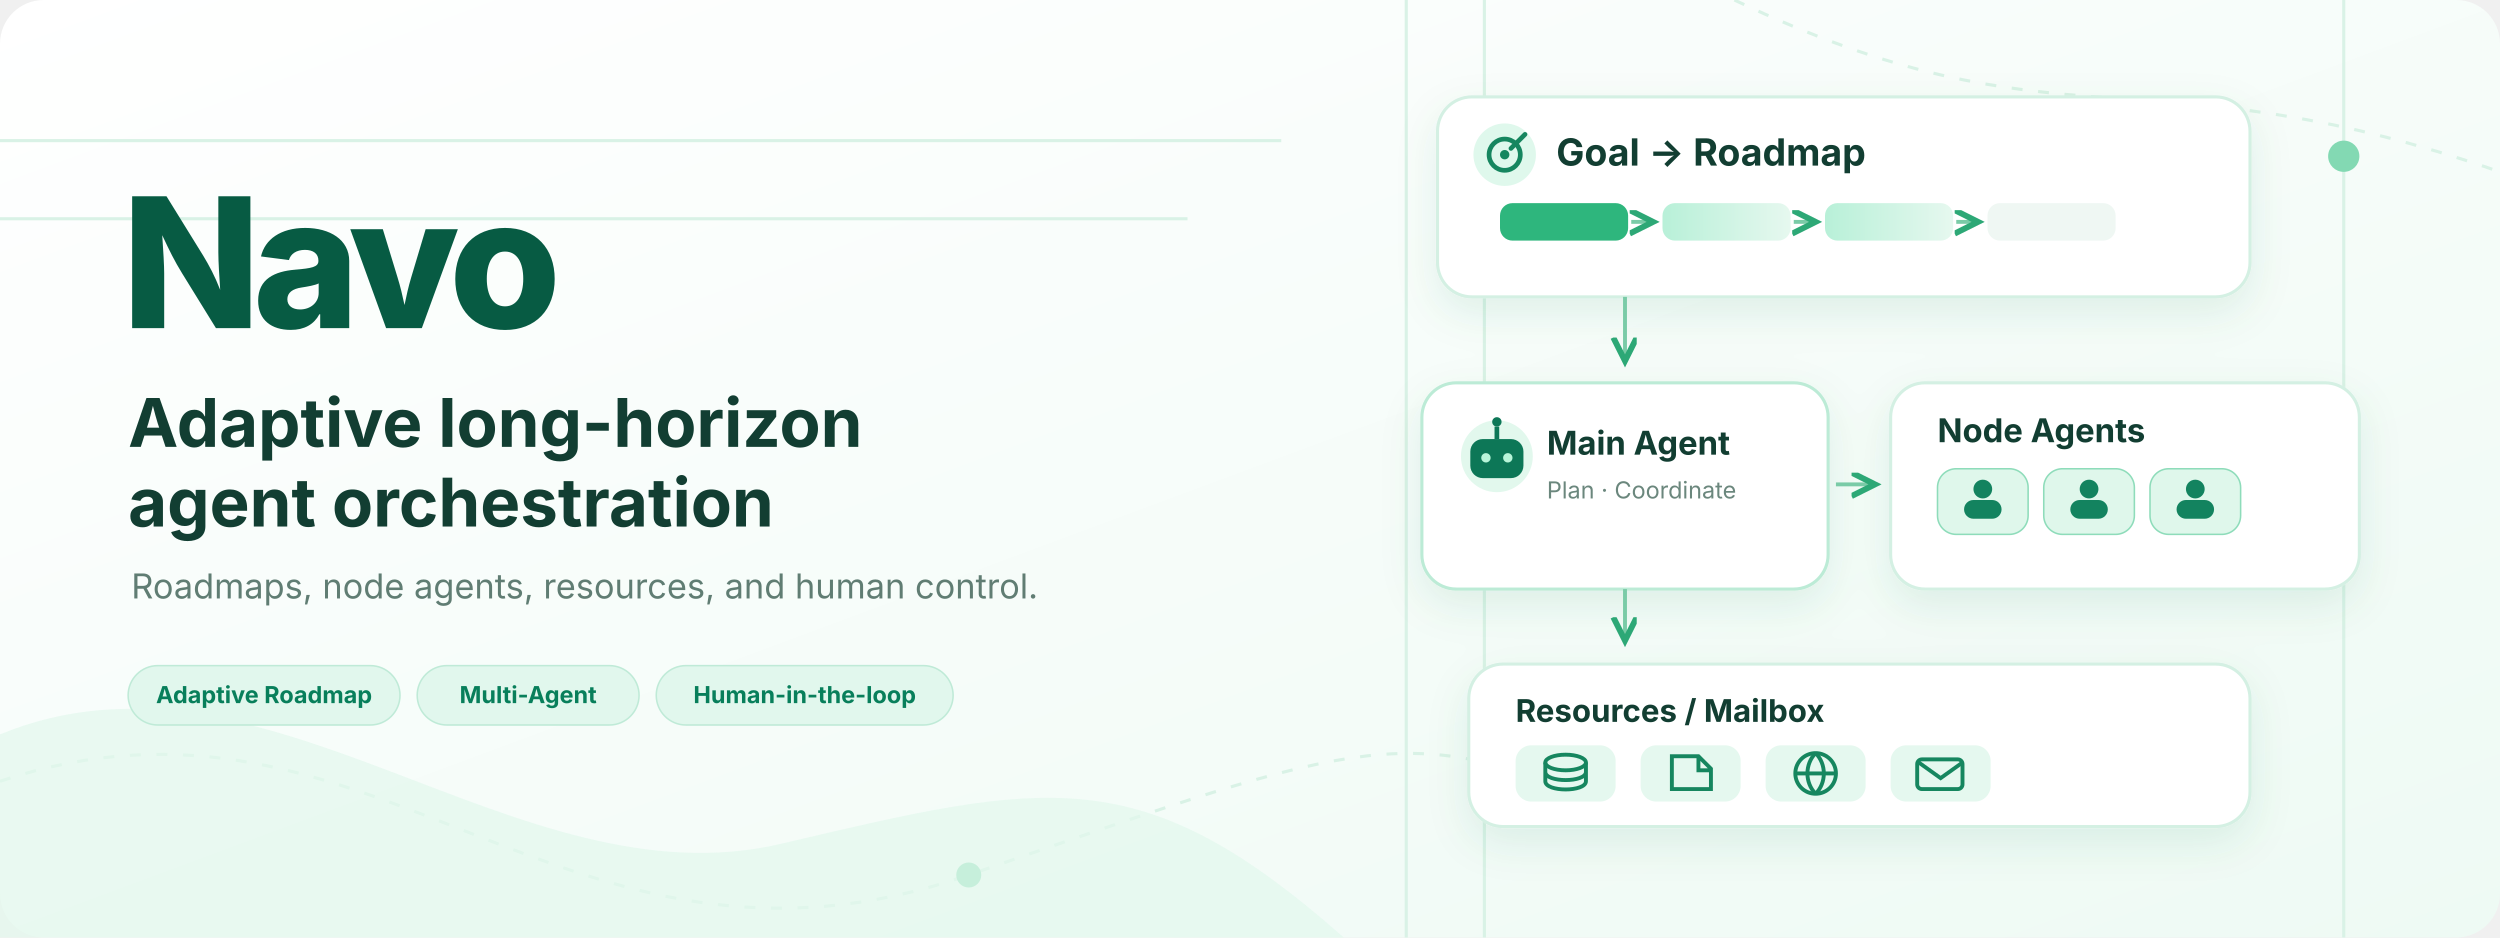
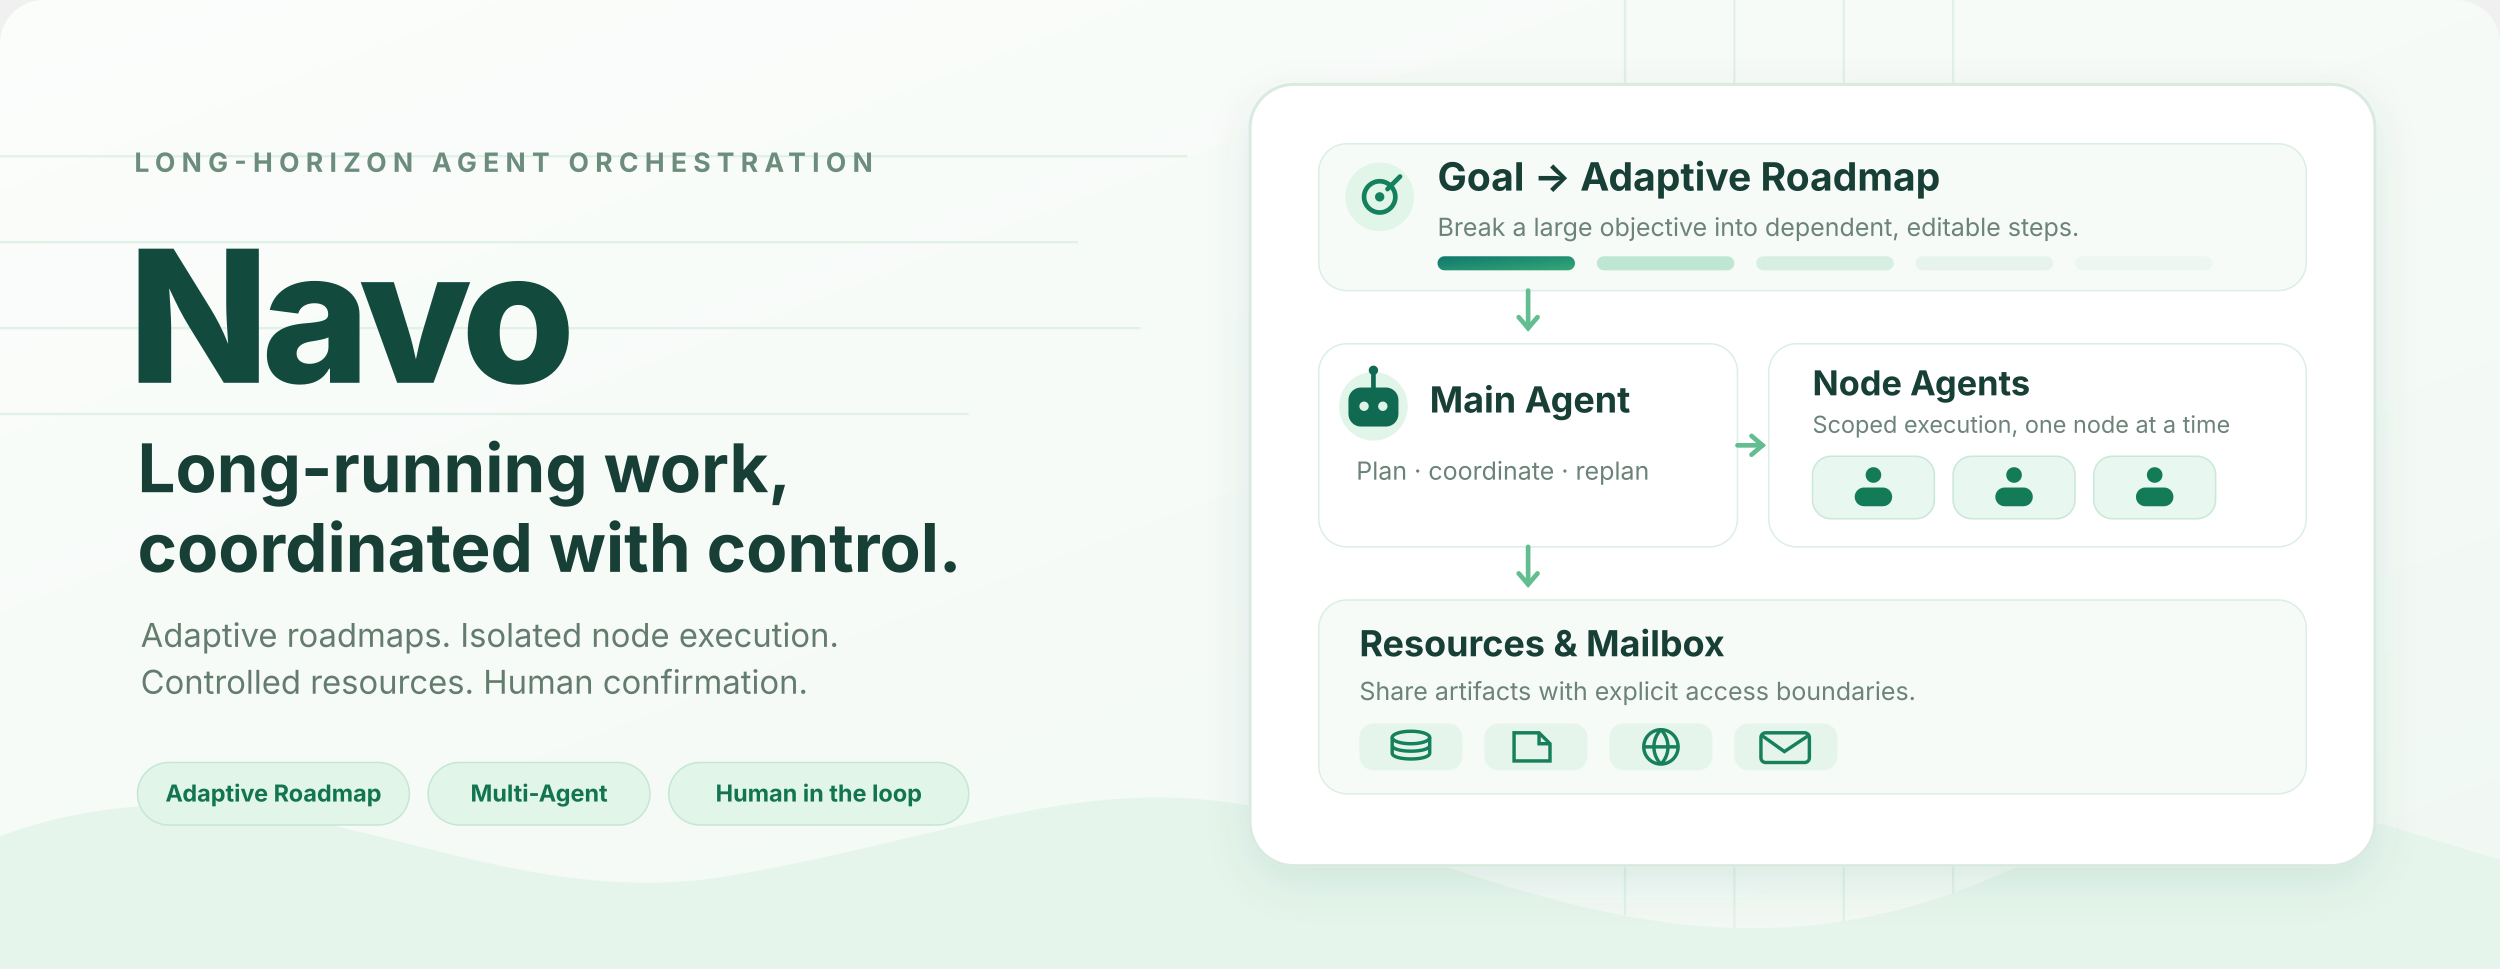
- <svg xmlns="http://www.w3.org/2000/svg" width="1600" height="600" viewBox="0 0 1600 600" role="img" aria-labelledby="title desc">
+ <svg xmlns="http://www.w3.org/2000/svg" width="1600" height="620" viewBox="0 0 1600 620" role="img" aria-labelledby="title desc">
  <defs>
    <linearGradient id="bg" x1="0" y1="0" x2="1" y2="1">
-       <stop stop-color="#fff" />
-       <stop offset="1" stop-color="#eefaf4" />
+       <stop offset="0%" stop-color="#fbfdfb" />
+       <stop offset="100%" stop-color="#f0f8f3" />
    </linearGradient>
    <linearGradient id="green" x1="0" y1="0" x2="1" y2="1">
-       <stop stop-color="#087f5b" />
-       <stop offset="1" stop-color="#38b982" />
-     </linearGradient>
-     <linearGradient id="mint" x1="0" y1="0" x2="1" y2="0">
-       <stop stop-color="#b8f0d8" />
-       <stop offset="1" stop-color="#e6f8ef" />
+       <stop offset="0%" stop-color="#0f766e" />
+       <stop offset="100%" stop-color="#36a875" />
    </linearGradient>
    <filter id="shadow" x="-20%" y="-20%" width="140%" height="150%">
-       <feDropShadow dx="0" dy="10" stdDeviation="13" flood-color="#0c7854" flood-opacity=".10" />
+       <feDropShadow dx="0" dy="10" stdDeviation="14" flood-color="#245f48" flood-opacity=".10" />
    </filter>
-     <marker id="arrow" markerWidth="8" markerHeight="8" refX="6" refY="3" orient="auto">
-       <path d="M0,0 L6,3 L0,6" fill="none" stroke="#2da876" stroke-width="1.5" />
-     </marker>
  </defs>
-   <rect width="1600" height="600" rx="28" fill="url(#bg)" />
-   <g fill="none" stroke="#d9f2e6" stroke-width="2">
-     <path d="M0 90H820M0 140H760M900 0V600M950 0V600M1500 0V600" />
-     <path d="M0 500C240 420 360 650 620 560S900 460 1040 520" stroke-dasharray="7 10" />
-     <path d="M1110 0C1320 100 1370 30 1600 110" stroke-dasharray="7 10" />
+   <rect width="1600" height="620" rx="28" fill="url(#bg)" />
+   <g stroke="#dcefe4" stroke-width="1.5" opacity=".8">
+     <path d="M0 100H760M0 155H690M0 210H730M0 265H620" />
+     <path d="M1040 0V620M1110 0V620M1180 0V620M1250 0V620" />
  </g>
-   <circle cx="1500" cy="100" r="10" fill="#83d9b3" />
-   <circle cx="620" cy="560" r="8" fill="#83d9b3" />
-   <circle cx="1120" cy="515" r="6" fill="#b6e9d3" />
-   <path d="M0 470C170 400 330 580 500 540S730 485 860 600H0Z" fill="#e2f8ed" opacity=".7" />
+   <path d="M0 535C180 470 300 590 470 560S720 480 870 535s270 90 420 20 220-30 310-5v70H0Z" fill="#e6f5ec" />
  <g font-family="Inter,Segoe UI,Arial,sans-serif">
-     <text x="78" y="210" font-size="116" font-weight="800" letter-spacing="-5" fill="#075b43">Navo</text>
-     <text x="82" y="286" font-size="43" font-weight="720" fill="#123e32">Adaptive long-horizon</text>
-     <text x="82" y="337" font-size="43" font-weight="720" fill="#123e32">agent orchestration</text>
-     <text x="84" y="383" font-size="22" fill="#607d73">Roadmaps, node agents, resources, and human control.</text>
-     <g font-size="15" font-weight="650">
-       <rect x="82" y="426" width="174" height="38" rx="19" fill="#e1f7ed" stroke="#bfead7" />
-       <text x="169" y="450" text-anchor="middle" fill="#087f5b">Adaptive Roadmap</text>
-       <rect x="267" y="426" width="142" height="38" rx="19" fill="#e1f7ed" stroke="#bfead7" />
-       <text x="338" y="450" text-anchor="middle" fill="#087f5b">Multi-Agent</text>
-       <rect x="420" y="426" width="190" height="38" rx="19" fill="#e1f7ed" stroke="#bfead7" />
-       <text x="515" y="450" text-anchor="middle" fill="#087f5b">Human-in-the-loop</text>
+     <text x="86" y="110" font-size="17" font-weight="700" letter-spacing="4" fill="#6c8c7d">LONG-HORIZON AGENT ORCHESTRATION</text>
+     <text x="82" y="245" font-size="118" font-weight="800" letter-spacing="-5" fill="#124b3d">Navo</text>
+     <text x="88" y="315" font-size="43" font-weight="750" fill="#173f35">Long-running work,</text>
+     <text x="88" y="366" font-size="43" font-weight="750" fill="#173f35">coordinated with control.</text>
+     <text x="90" y="414" font-size="21" fill="#647c70">Adaptive roadmaps. Isolated node execution.</text>
+     <text x="90" y="444" font-size="21" fill="#647c70">Controlled resources. Human confirmation.</text>
+     <g font-size="15" font-weight="700">
+       <rect x="88" y="488" width="174" height="40" rx="20" fill="#e2f5e9" stroke="#c5e7d4" />
+       <text x="175" y="513" text-anchor="middle" fill="#137451">Adaptive Roadmap</text>
+       <rect x="274" y="488" width="142" height="40" rx="20" fill="#e2f5e9" stroke="#c5e7d4" />
+       <text x="345" y="513" text-anchor="middle" fill="#137451">Multi-Agent</text>
+       <rect x="428" y="488" width="192" height="40" rx="20" fill="#e2f5e9" stroke="#c5e7d4" />
+       <text x="524" y="513" text-anchor="middle" fill="#137451">Human in the loop</text>
    </g>
  </g>
  <g filter="url(#shadow)">
-     <rect x="920" y="62" width="520" height="128" rx="22" fill="#fff" stroke="#d4f0e3" stroke-width="2" />
-     <rect x="910" y="245" width="260" height="132" rx="22" fill="#fff" stroke="#bcebd6" stroke-width="2" />
-     <rect x="1210" y="245" width="300" height="132" rx="22" fill="#fff" stroke="#d4f0e3" stroke-width="2" />
-     <rect x="940" y="425" width="500" height="104" rx="22" fill="#fff" stroke="#d4f0e3" stroke-width="2" />
+     <rect x="800" y="54" width="720" height="500" rx="28" fill="#fff" stroke="#d9ebe1" stroke-width="2" />
+     <rect x="844" y="92" width="632" height="94" rx="18" fill="#f6fbf8" stroke="#dcefe4" />
+     <rect x="844" y="220" width="268" height="130" rx="18" fill="#fff" stroke="#dcefe4" />
+     <rect x="1132" y="220" width="344" height="130" rx="18" fill="#fff" stroke="#dcefe4" />
+     <rect x="844" y="384" width="632" height="124" rx="18" fill="#f7fbf8" stroke="#dcefe4" />
  </g>
-   <g font-family="Inter,Segoe UI,Arial,sans-serif" fill="#123e32">
-     <circle cx="963" cy="99" r="20" fill="#dff8ec" />
-     <circle cx="963" cy="99" r="10" fill="none" stroke="#16865f" stroke-width="3" />
-     <circle cx="963" cy="99" r="3" fill="#16865f" />
-     <path d="M967 95l9 -9" stroke="#16865f" stroke-width="3" stroke-linecap="round" />
-     <text x="996" y="106" font-size="24" font-weight="700">Goal → Roadmap</text>
-     <g fill="url(#mint)">
-       <rect x="960" y="130" width="82" height="24" rx="8" fill="#2eb67d" />
-       <rect x="1064" y="130" width="82" height="24" rx="8" />
-       <rect x="1168" y="130" width="82" height="24" rx="8" />
-       <rect x="1272" y="130" width="82" height="24" rx="8" fill="#eff7f3" />
+   <g font-family="Inter,Segoe UI,Arial,sans-serif" fill="#173f35">
+     <circle cx="883" cy="126" r="22" fill="#e2f5e9" />
+     <circle cx="883" cy="126" r="10" fill="none" stroke="#15805e" stroke-width="3" />
+     <circle cx="883" cy="126" r="3" fill="#15805e" />
+     <path d="M888 121l8-8" stroke="#15805e" stroke-width="3" stroke-linecap="round" />
+     <text x="920" y="122" font-size="25" font-weight="750">Goal → Adaptive Roadmap</text>
+     <text x="920" y="151" font-size="16" fill="#6b8378">Break a large objective into dependent, editable steps.</text>
+     <g>
+       <rect x="920" y="164" width="88" height="9" rx="4.5" fill="url(#green)" />
+       <rect x="1022" y="164" width="88" height="9" rx="4.5" fill="#bde7d0" />
+       <rect x="1124" y="164" width="88" height="9" rx="4.5" fill="#d7efe2" />
+       <rect x="1226" y="164" width="88" height="9" rx="4.5" fill="#e7f4ed" />
+       <rect x="1328" y="164" width="88" height="9" rx="4.5" fill="#edf7f1" />
    </g>
-     <g stroke="#7acba7" stroke-width="2.5" fill="none" marker-end="url(#arrow)">
-       <path d="M1044 142H1058" />
-       <path d="M1148 142H1162" />
-       <path d="M1252 142H1266" />
-       <path d="M1175 310H1200" />
-       <path d="M1040 190V231" />
-       <path d="M1040 377V410" />
+     <circle cx="879" cy="260" r="22" fill="#e2f5e9" />
+     <rect x="863" y="248" width="32" height="25" rx="8" fill="#106a51" />
+     <circle cx="873" cy="260" r="3" fill="#dff4e9" />
+     <circle cx="885" cy="260" r="3" fill="#dff4e9" />
+     <path d="M879 248v-8" stroke="#106a51" stroke-width="3" stroke-linecap="round" />
+     <circle cx="879" cy="237" r="3" fill="#106a51" />
+     <text x="915" y="264" font-size="23" font-weight="750">Main Agent</text>
+     <text x="868" y="307" font-size="16" fill="#6b8378">Plan · coordinate · replan</text>
+     <text x="1160" y="253" font-size="22" font-weight="750">Node Agents</text>
+     <text x="1160" y="277" font-size="15" fill="#6b8378">Scoped execution, one node at a time</text>
+     <g fill="#e8f7ef" stroke="#c9e8d7">
+       <rect x="1160" y="292" width="78" height="40" rx="12" />
+       <rect x="1250" y="292" width="78" height="40" rx="12" />
+       <rect x="1340" y="292" width="78" height="40" rx="12" />
    </g>
-     <circle cx="958" cy="292" r="23" fill="#e2f8ed" />
-     <rect x="941" y="281" width="34" height="25" rx="8" fill="#0d7757" />
-     <circle cx="951" cy="293" r="3" fill="#b8f5d9" />
-     <circle cx="965" cy="293" r="3" fill="#b8f5d9" />
-     <path d="M958 281v-8" stroke="#0d7757" stroke-width="3" />
-     <circle cx="958" cy="270" r="3" fill="#0d7757" />
-     <text x="990" y="291" font-size="21" font-weight="700">Main Agent</text>
-     <text x="990" y="319" font-size="15" fill="#6b877d">Plan · Coordinate</text>
-     <text x="1240" y="283" font-size="21" font-weight="700">Node Agents</text>
-     <g fill="#dff7eb" stroke="#8edcba">
-       <rect x="1240" y="300" width="58" height="42" rx="12" />
-       <rect x="1308" y="300" width="58" height="42" rx="12" />
-       <rect x="1376" y="300" width="58" height="42" rx="12" />
+     <g fill="#147b58">
+       <circle cx="1199" cy="304" r="5" />
+       <rect x="1187" y="312" width="24" height="12" rx="6" />
+       <circle cx="1289" cy="304" r="5" />
+       <rect x="1277" y="312" width="24" height="12" rx="6" />
+       <circle cx="1379" cy="304" r="5" />
+       <rect x="1367" y="312" width="24" height="12" rx="6" />
    </g>
-     <g fill="#13835f">
-       <circle cx="1269" cy="313" r="6" />
-       <rect x="1257" y="320" width="24" height="12" rx="6" />
-       <circle cx="1337" cy="313" r="6" />
-       <rect x="1325" y="320" width="24" height="12" rx="6" />
-       <circle cx="1405" cy="313" r="6" />
-       <rect x="1393" y="320" width="24" height="12" rx="6" />
+     <text x="870" y="420" font-size="23" font-weight="750">Resources &amp; Mailbox</text>
+     <text x="870" y="448" font-size="16" fill="#6b8378">Share artifacts with explicit access boundaries.</text>
+     <g fill="#e5f5ec">
+       <rect x="870" y="463" width="66" height="30" rx="9" />
+       <rect x="950" y="463" width="66" height="30" rx="9" />
+       <rect x="1030" y="463" width="66" height="30" rx="9" />
+       <rect x="1110" y="463" width="66" height="30" rx="9" />
    </g>
-     <text x="970" y="462" font-size="20" font-weight="700">Resources / Mailbox</text>
-     <g fill="#e5f8ef">
-       <rect x="970" y="477" width="64" height="36" rx="10" />
-       <rect x="1050" y="477" width="64" height="36" rx="10" />
-       <rect x="1130" y="477" width="64" height="36" rx="10" />
-       <rect x="1210" y="477" width="64" height="36" rx="10" />
-     </g>
-     <g stroke="#16865f" stroke-width="2.5" fill="none">
-       <ellipse cx="1002" cy="488" rx="13" ry="5" />
-       <path d="M989 488v12c0 7 26 7 26 0v-12M989 494c0 7 26 7 26 0" />
-       <path d="M1070 484h17l8 8v13h-25zM1087 484v9h8" />
-       <circle cx="1162" cy="495" r="13" />
-       <path d="M1149 495h26M1162 482c7 7 7 19 0 26M1162 482c-7 7-7 19 0 26" />
-       <rect x="1227" y="486" width="29" height="19" rx="3" />
-       <path d="M1228 488l14 10 14-10" />
+     <g fill="none" stroke="#16805d" stroke-width="2.2">
+       <ellipse cx="903" cy="472" rx="12" ry="4" />
+       <path d="M891 472v10c0 5 24 5 24 0v-10M891 477c0 5 24 5 24 0" />
+       <path d="M969 469h16l7 7v11h-23zM985 469v7h7" />
+       <circle cx="1063" cy="478" r="11" />
+       <path d="M1052 478h22M1063 467c6 6 6 16 0 22M1063 467c-6 6-6 16 0 22" />
+       <rect x="1127" y="469" width="31" height="19" rx="3" />
+       <path d="M1128 471l14 10 15-10" />
    </g>
  </g>
+   <g fill="none" stroke="#62bd91" stroke-width="3" stroke-linecap="round">
+     <path d="M978 186v24" />
+     <path d="M972 203l6 7 6-7" />
+     <path d="M1112 285h16" />
+     <path d="M1121 279l7 6-7 6" />
+     <path d="M978 350v24" />
+     <path d="M972 367l6 7 6-7" />
+   </g>
</svg>
